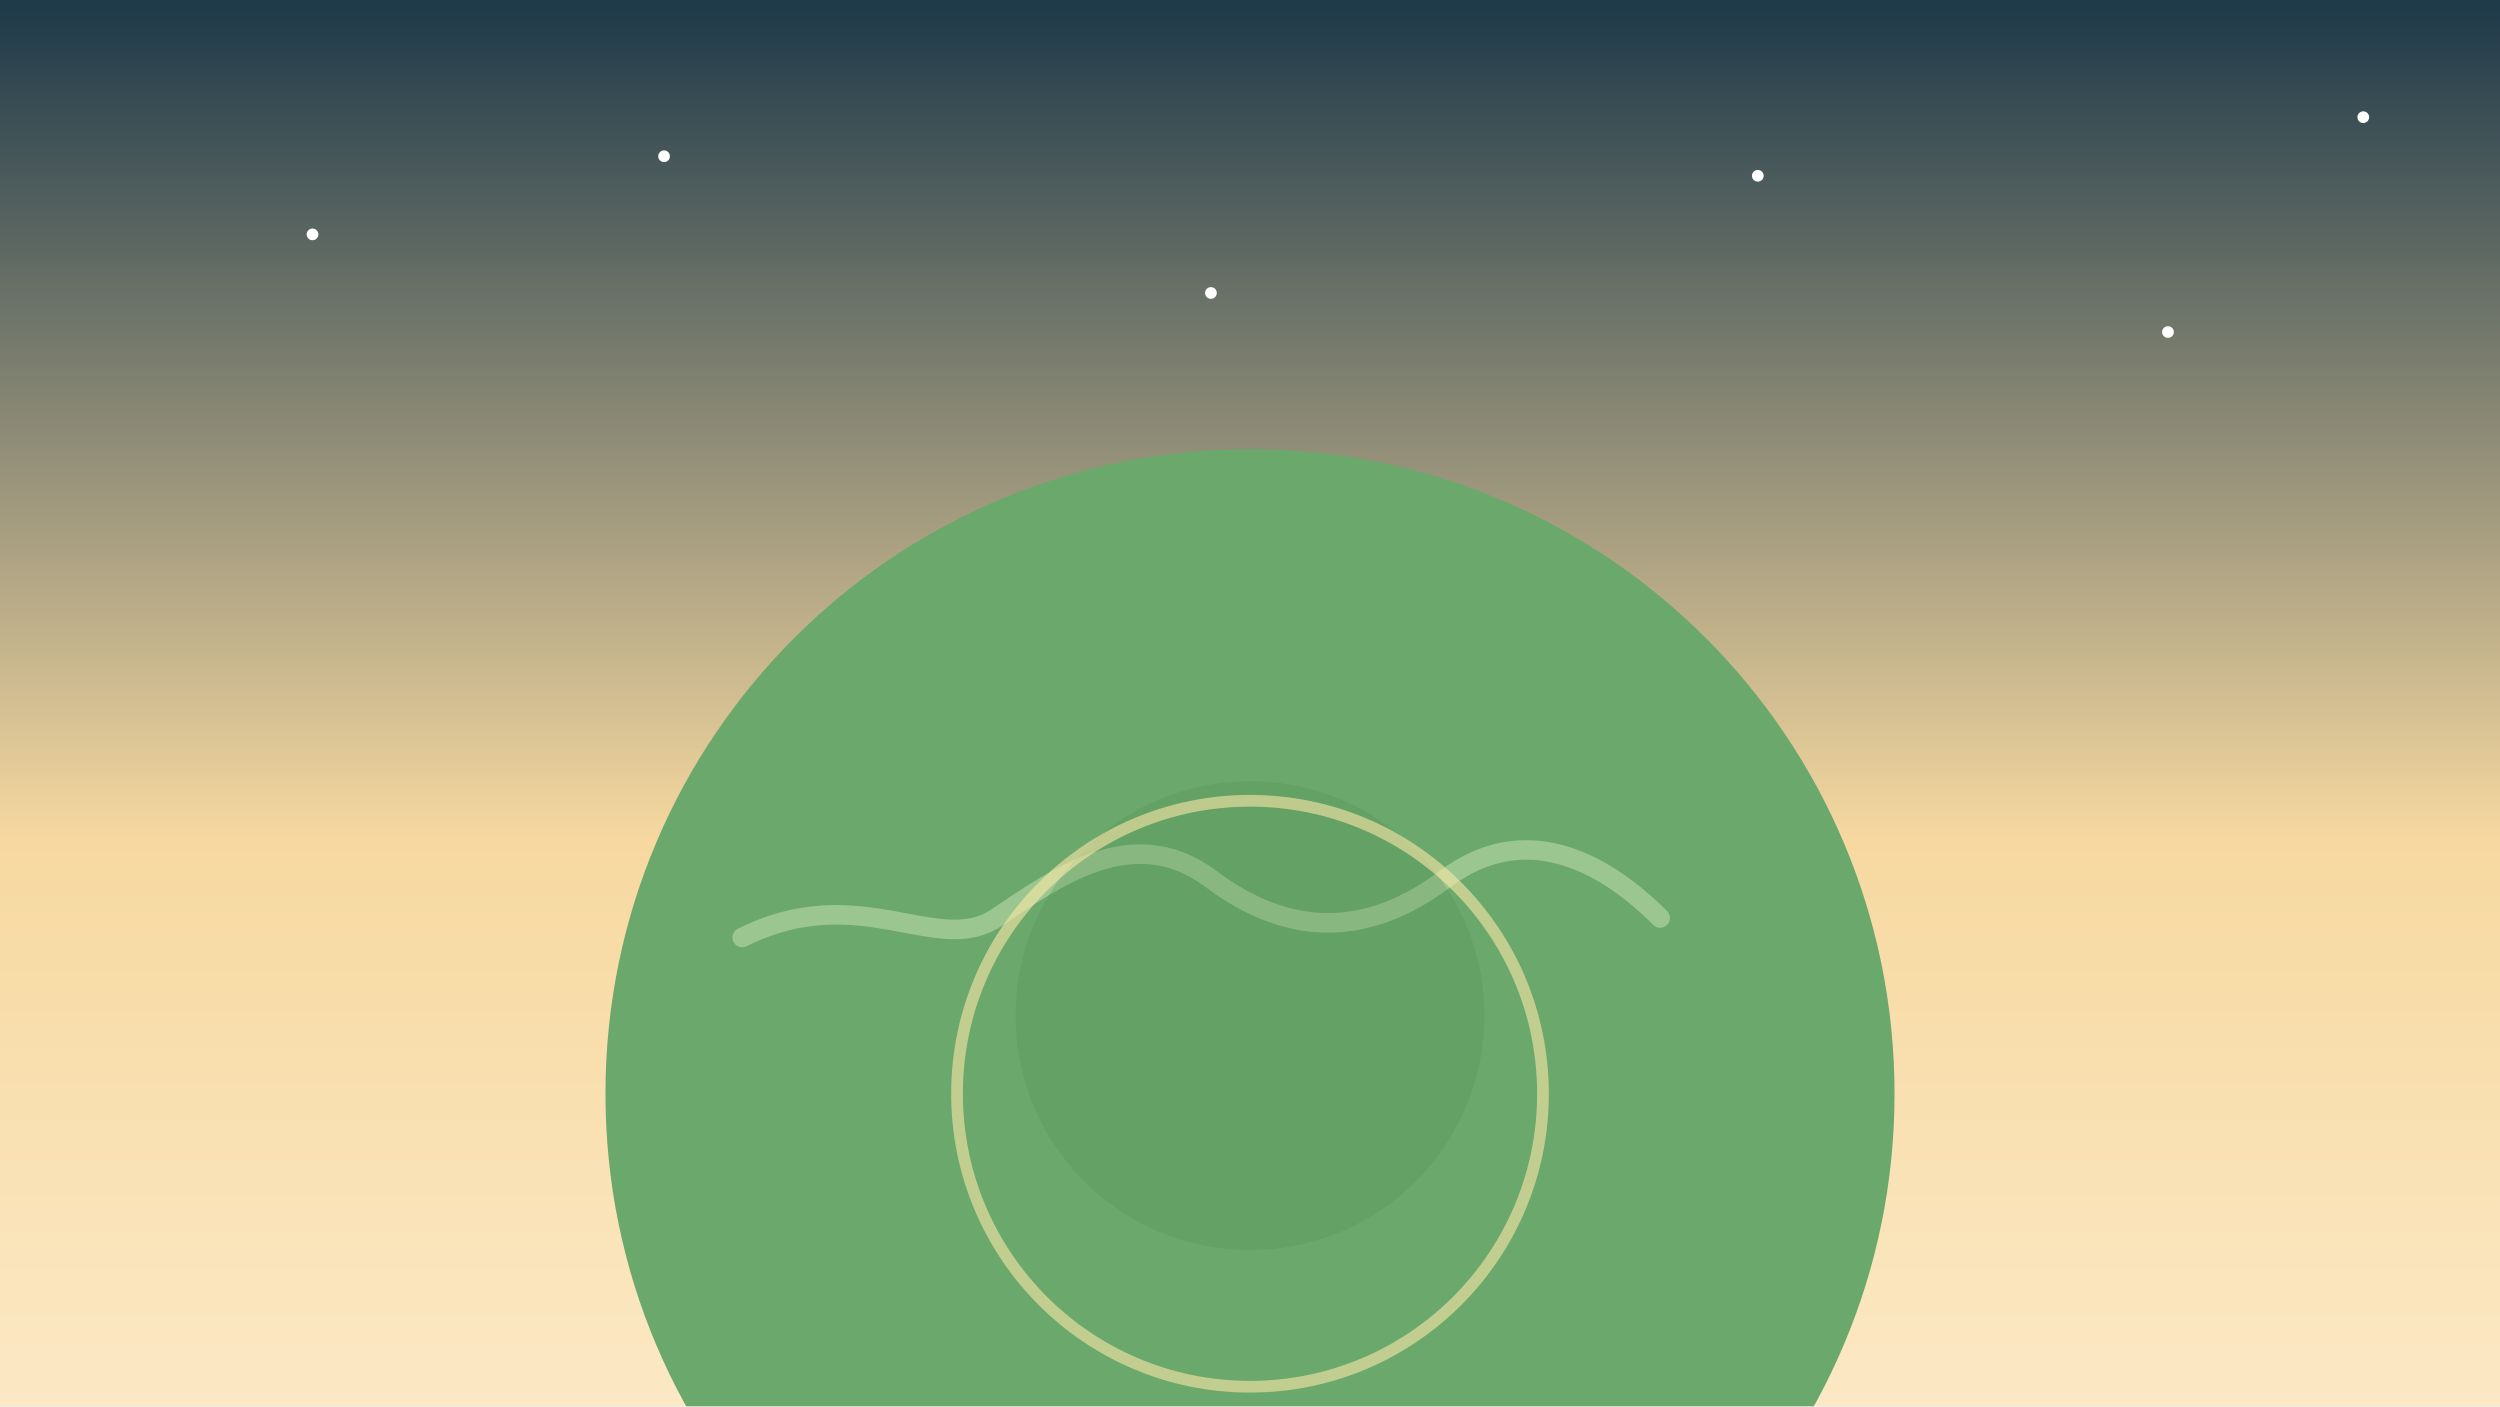
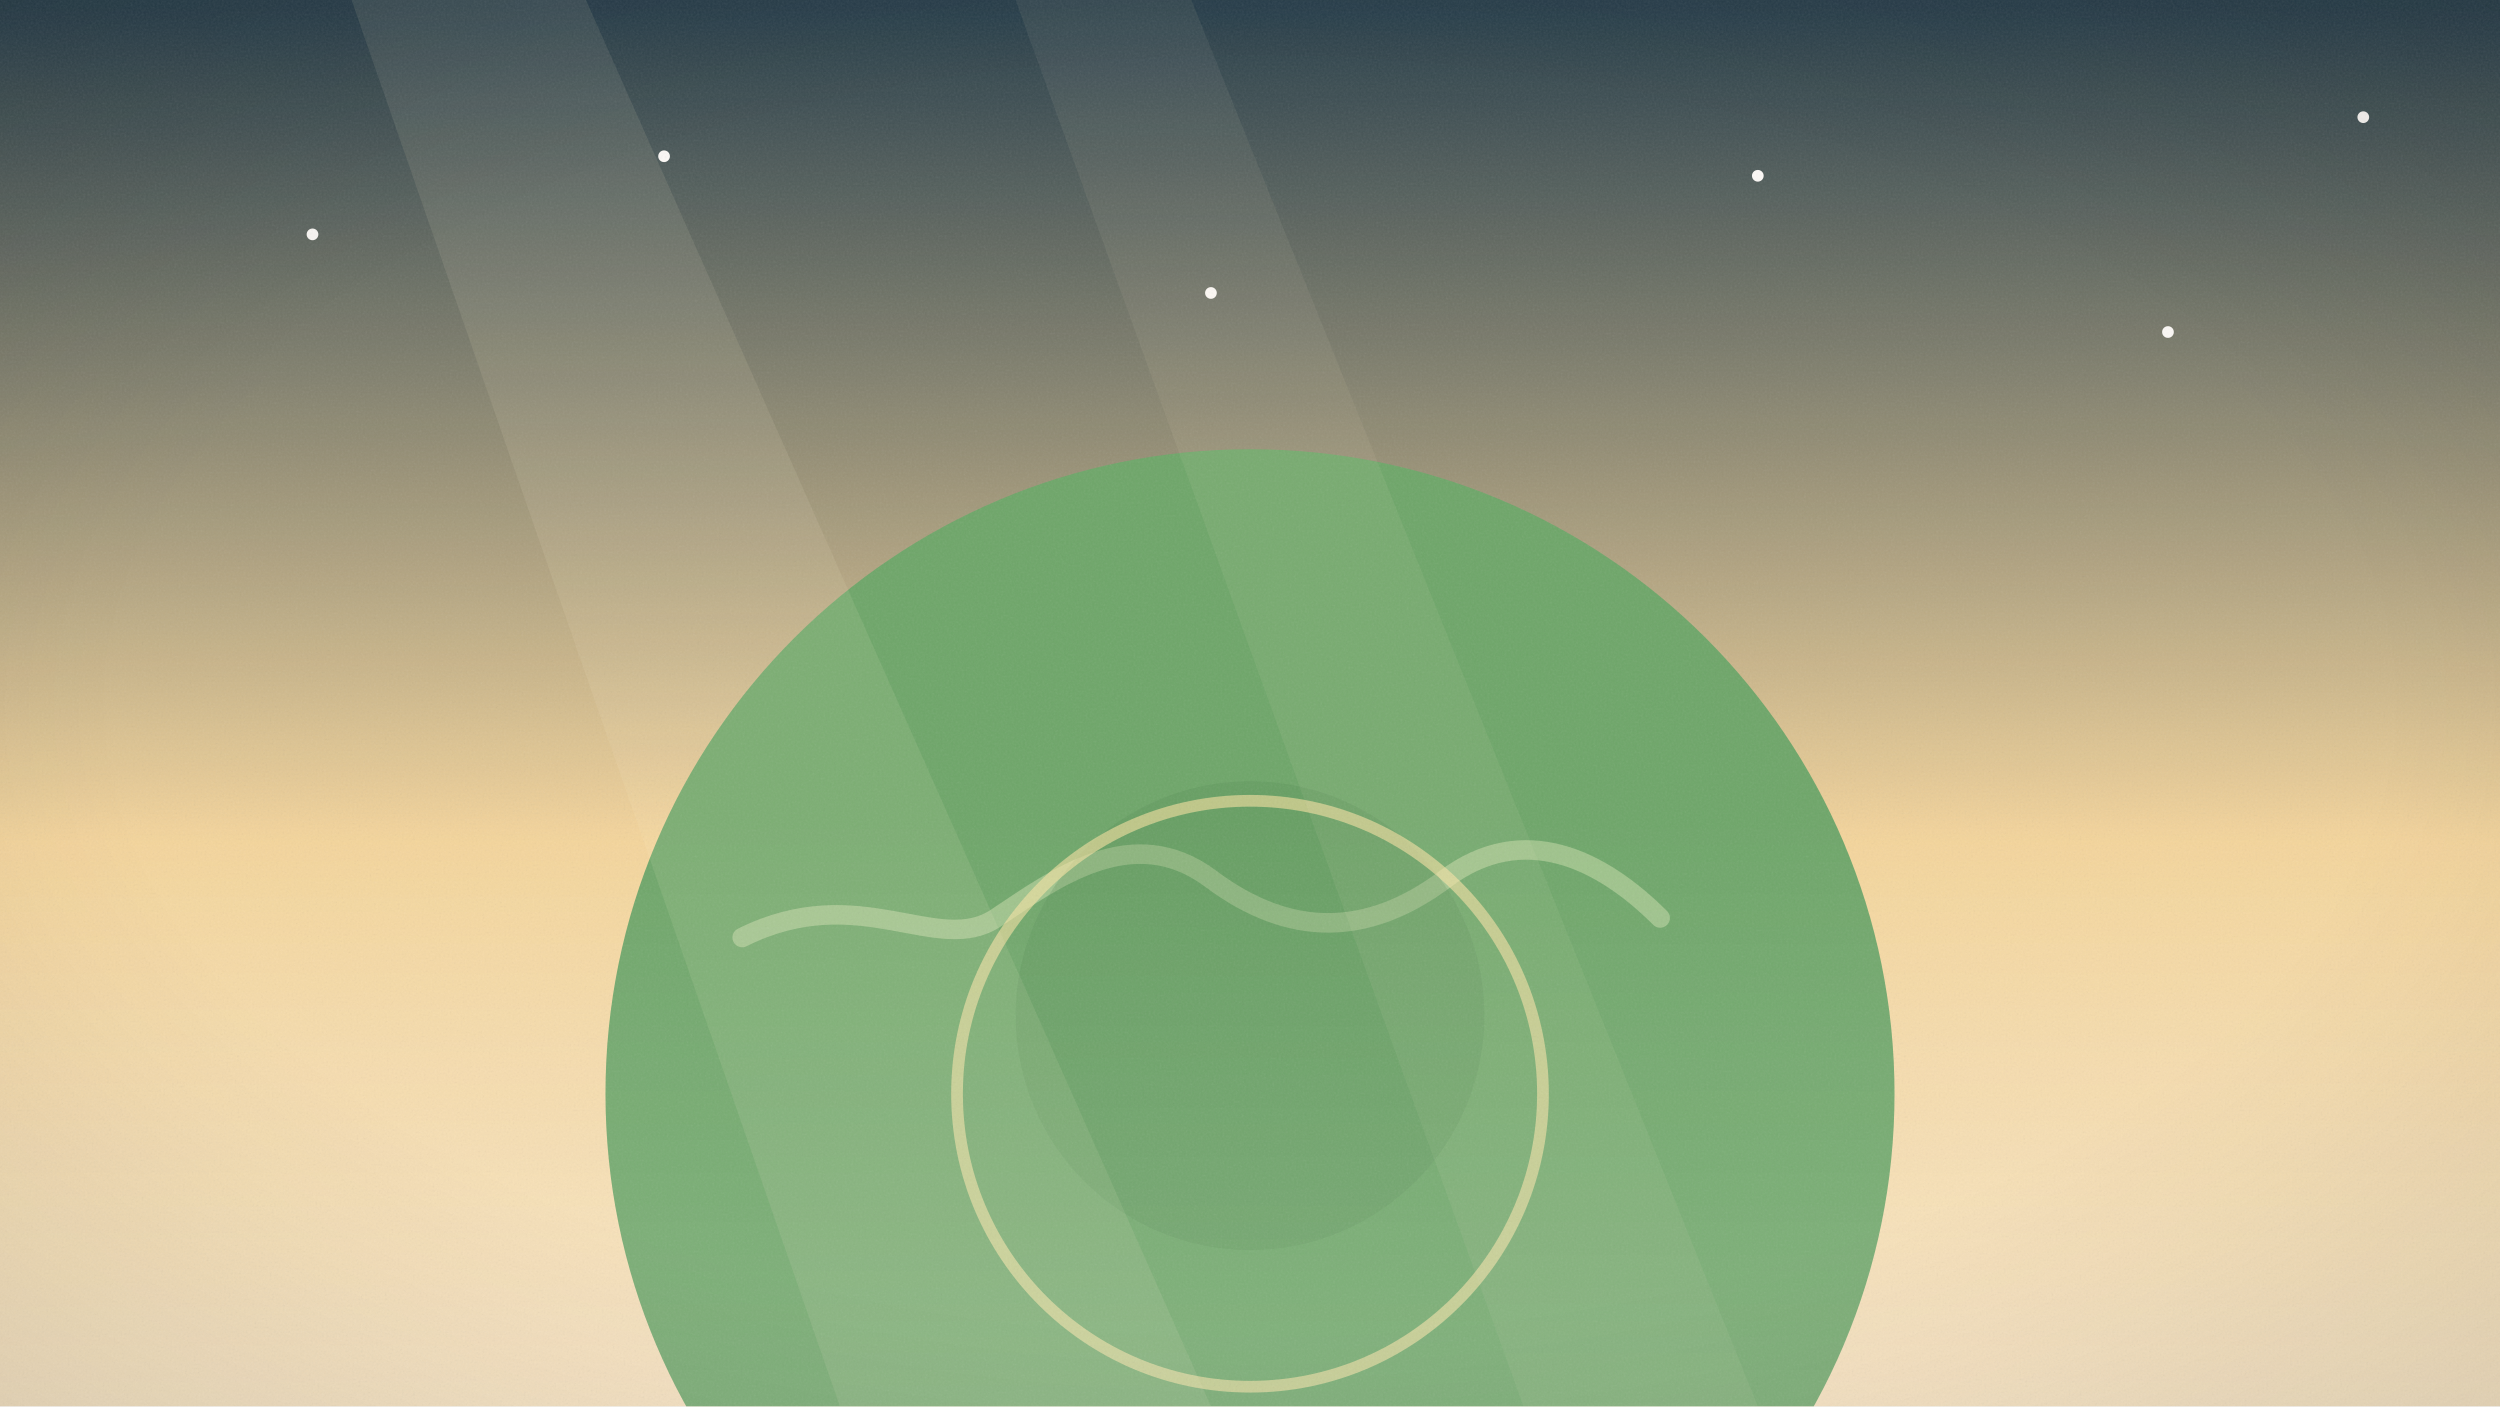
<svg xmlns="http://www.w3.org/2000/svg" viewBox="0 0 1280 720" preserveAspectRatio="xMidYMid slice" role="img" aria-hidden="true">
  <defs>
    <linearGradient id="c" x1="0" y1="0" x2="0" y2="1">
      <stop offset="0" stop-color="#1f3a4a" />
      <stop offset=".6" stop-color="#f7d9a0" />
      <stop offset="1" stop-color="#fbe8c4" />
    </linearGradient>
+     <filter id="gr-genesis" x="0" y="0" width="100%" height="100%">
+       <feTurbulence type="fractalNoise" baseFrequency=".9" numOctaves="2" seed="7" result="n" />
+       <feColorMatrix type="saturate" values="0" in="n" result="g" />
+       <feComponentTransfer in="g">
+         <feFuncA type="table" tableValues="0 .10" />
+       </feComponentTransfer>
+     </filter>
+     <filter id="sh-genesis" x="-50%" y="-50%" width="200%" height="200%">
+       <feGaussianBlur stdDeviation="6" />
+     </filter>
  </defs>
  <rect width="1280" height="720" fill="url(#c)" />
  <circle cx="160" cy="120" r="3" fill="#fff" />
  <circle cx="340" cy="80" r="3" fill="#fff" />
  <circle cx="620" cy="150" r="3" fill="#fff" />
  <circle cx="900" cy="90" r="3" fill="#fff" />
  <circle cx="1110" cy="170" r="3" fill="#fff" />
  <circle cx="1210" cy="60" r="3" fill="#fff" />
  <circle cx="640" cy="560" r="330" fill="#6aa86b" />
  <path d="M380 480c60 -30 100 10 130 -10s70 -50 110 -20 80 30 120 0 80-10 110 20" fill="none" stroke="#9cc68f" stroke-width="10" stroke-linecap="round" />
  <circle cx="640" cy="520" r="120" fill="#4f8a55" opacity=".25" />
  <circle cx="640" cy="560" r="150" fill="none" stroke="#fbe8a6" stroke-width="6" opacity=".6" />
+   <g data-mejora="1" aria-hidden="true">
+     <defs>
+       <linearGradient id="nb-genesis" x1="0" y1="0" x2="0" y2="1">
+         <stop offset="0" stop-color="#ffffff" stop-opacity="0" />
+         <stop offset="1" stop-color="#ffffff" stop-opacity=".14" />
+       </linearGradient>
+       <radialGradient id="vi-genesis" cx="50%" cy="50%" r="75%">
+         <stop offset=".6" stop-color="#000000" stop-opacity="0" />
+         <stop offset="1" stop-color="#000000" stop-opacity=".12" />
+       </radialGradient>
+     </defs>
+     <polygon points="180,0 300,0 620,720 430,720" fill="#fff6d6" opacity=".10" />
+     <polygon points="520,0 610,0 900,720 780,720" fill="#fff6d6" opacity=".07" />
+     <rect x="0" y="420" width="1280" height="300" fill="url(#nb-genesis)" />
+     <rect width="1280" height="720" fill="url(#vi-genesis)" />
+   </g>
+   <g data-mejora="2" aria-hidden="true">
+     <rect width="1280" height="720" fill="#c9893f" opacity=".05" />
+     <rect width="1280" height="720" filter="url(#gr-genesis)" />
+   </g>
</svg>
